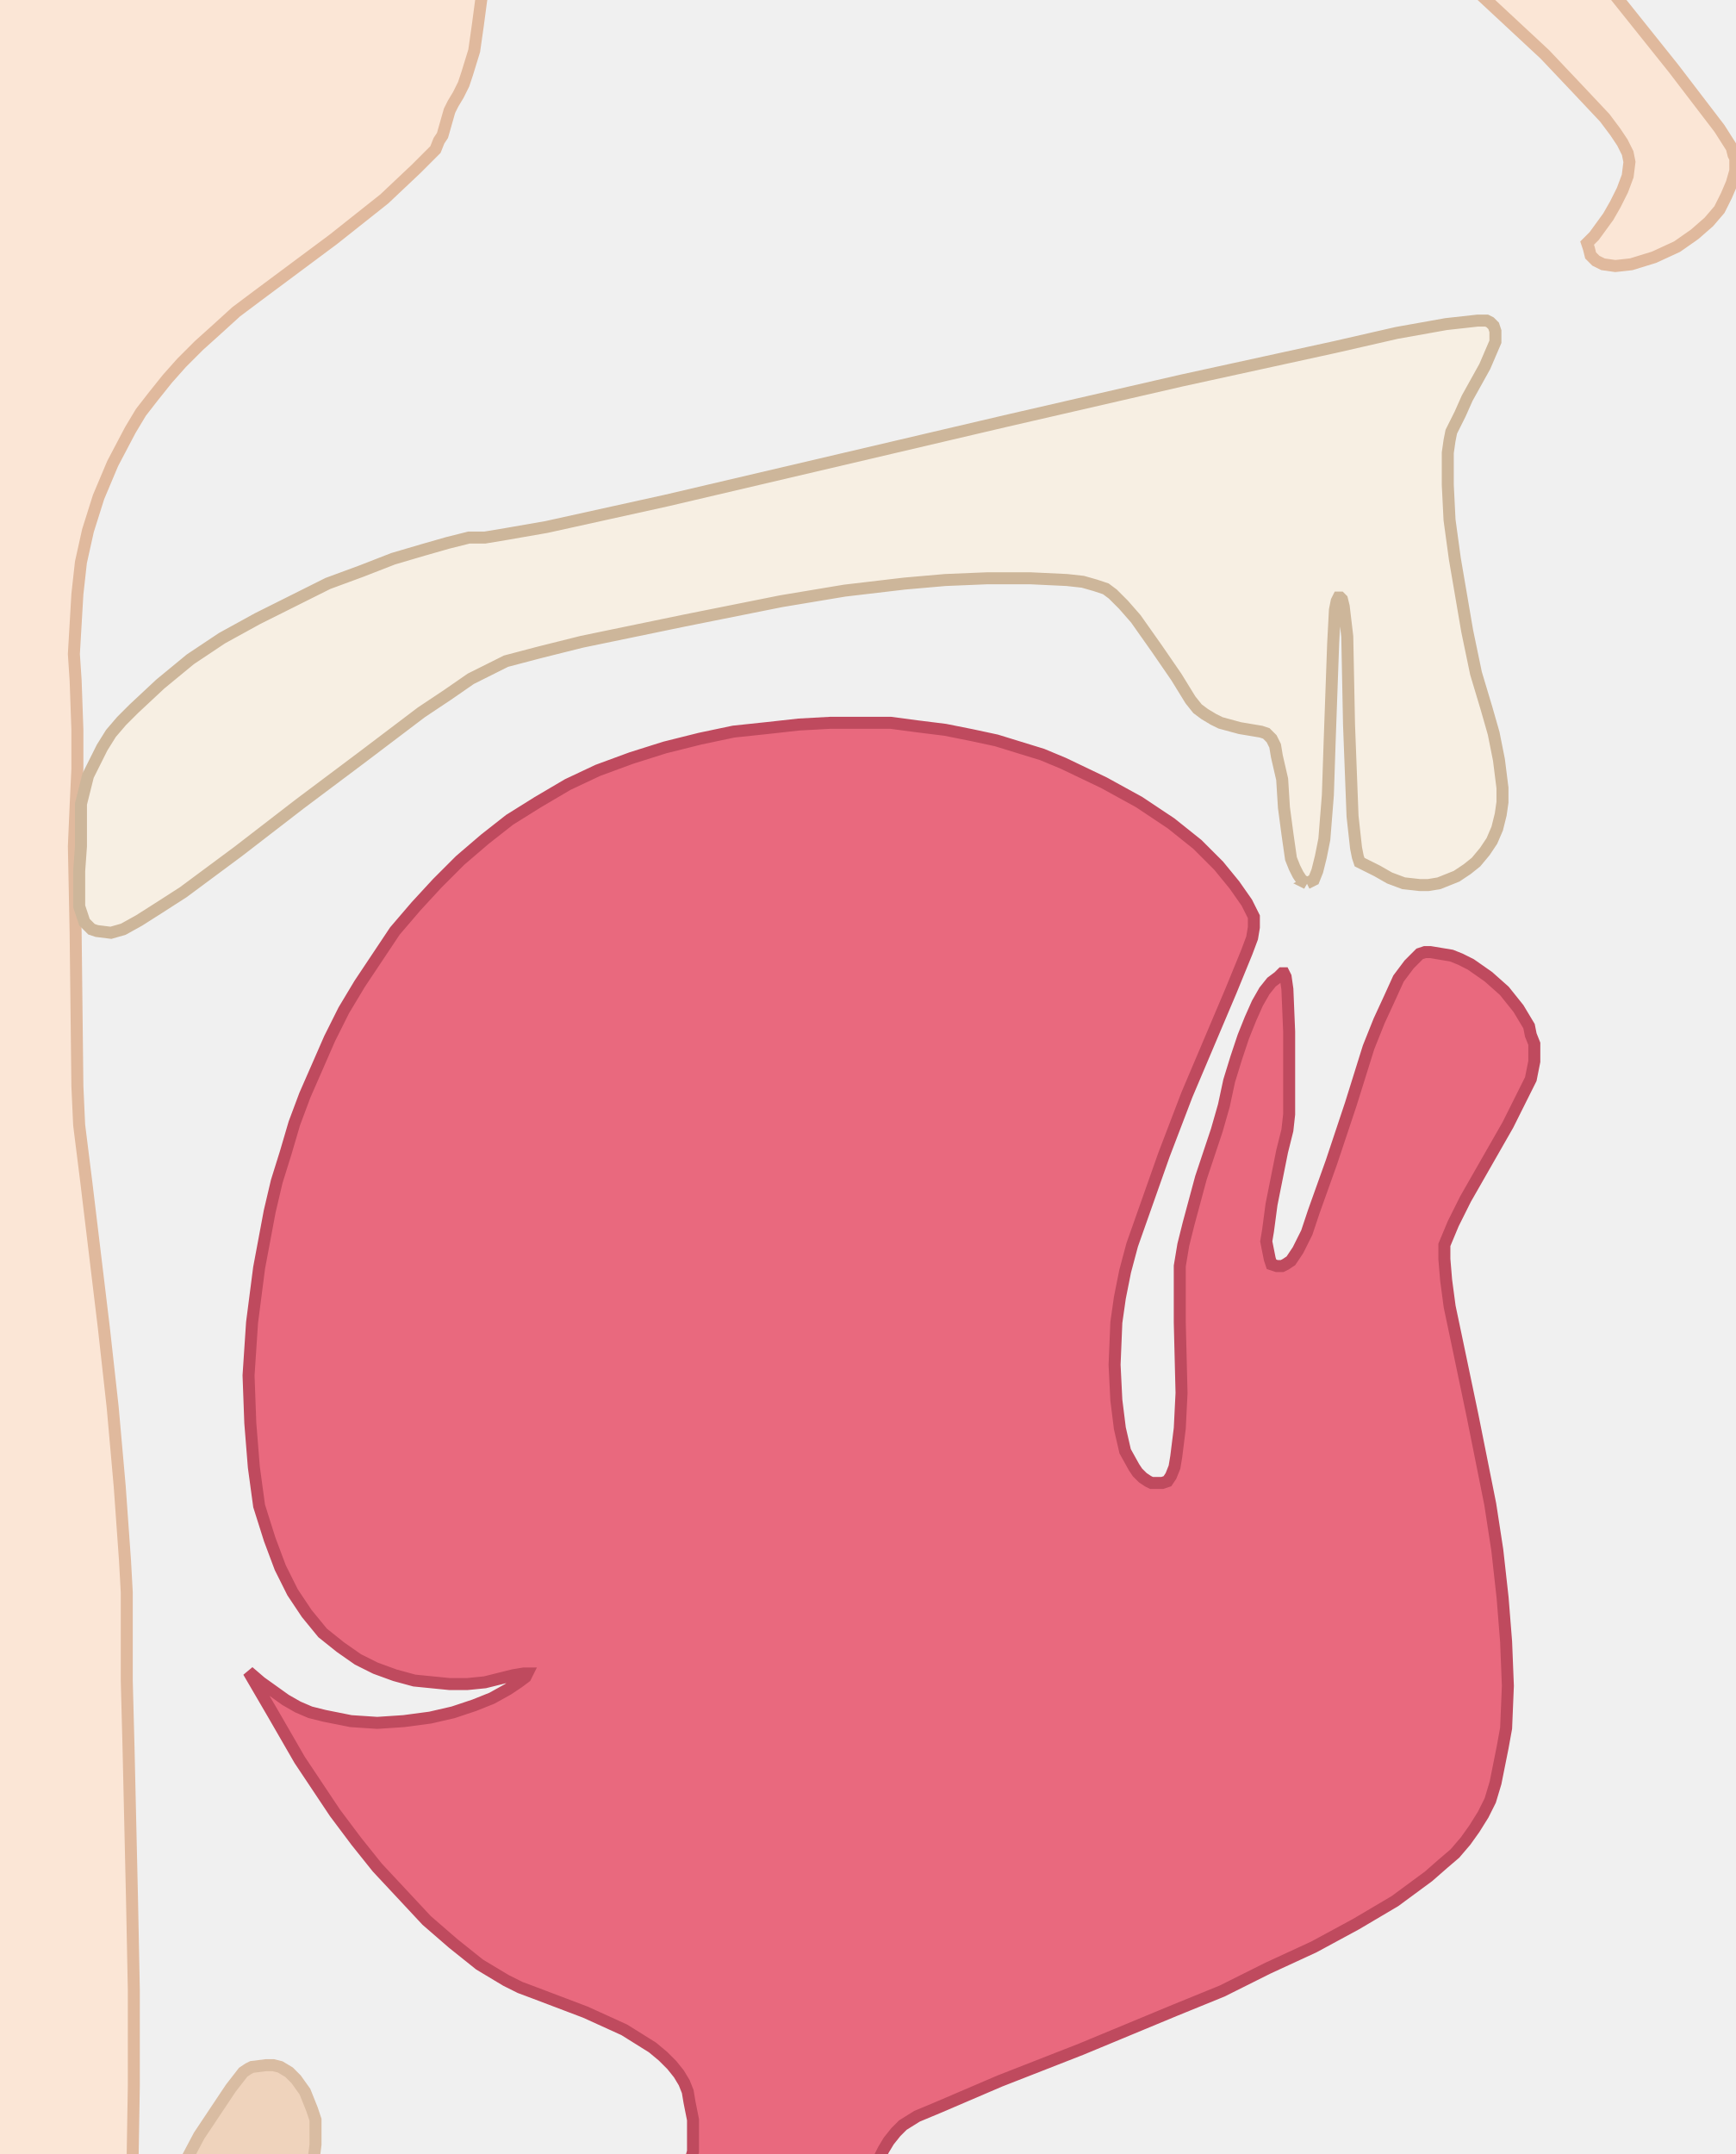
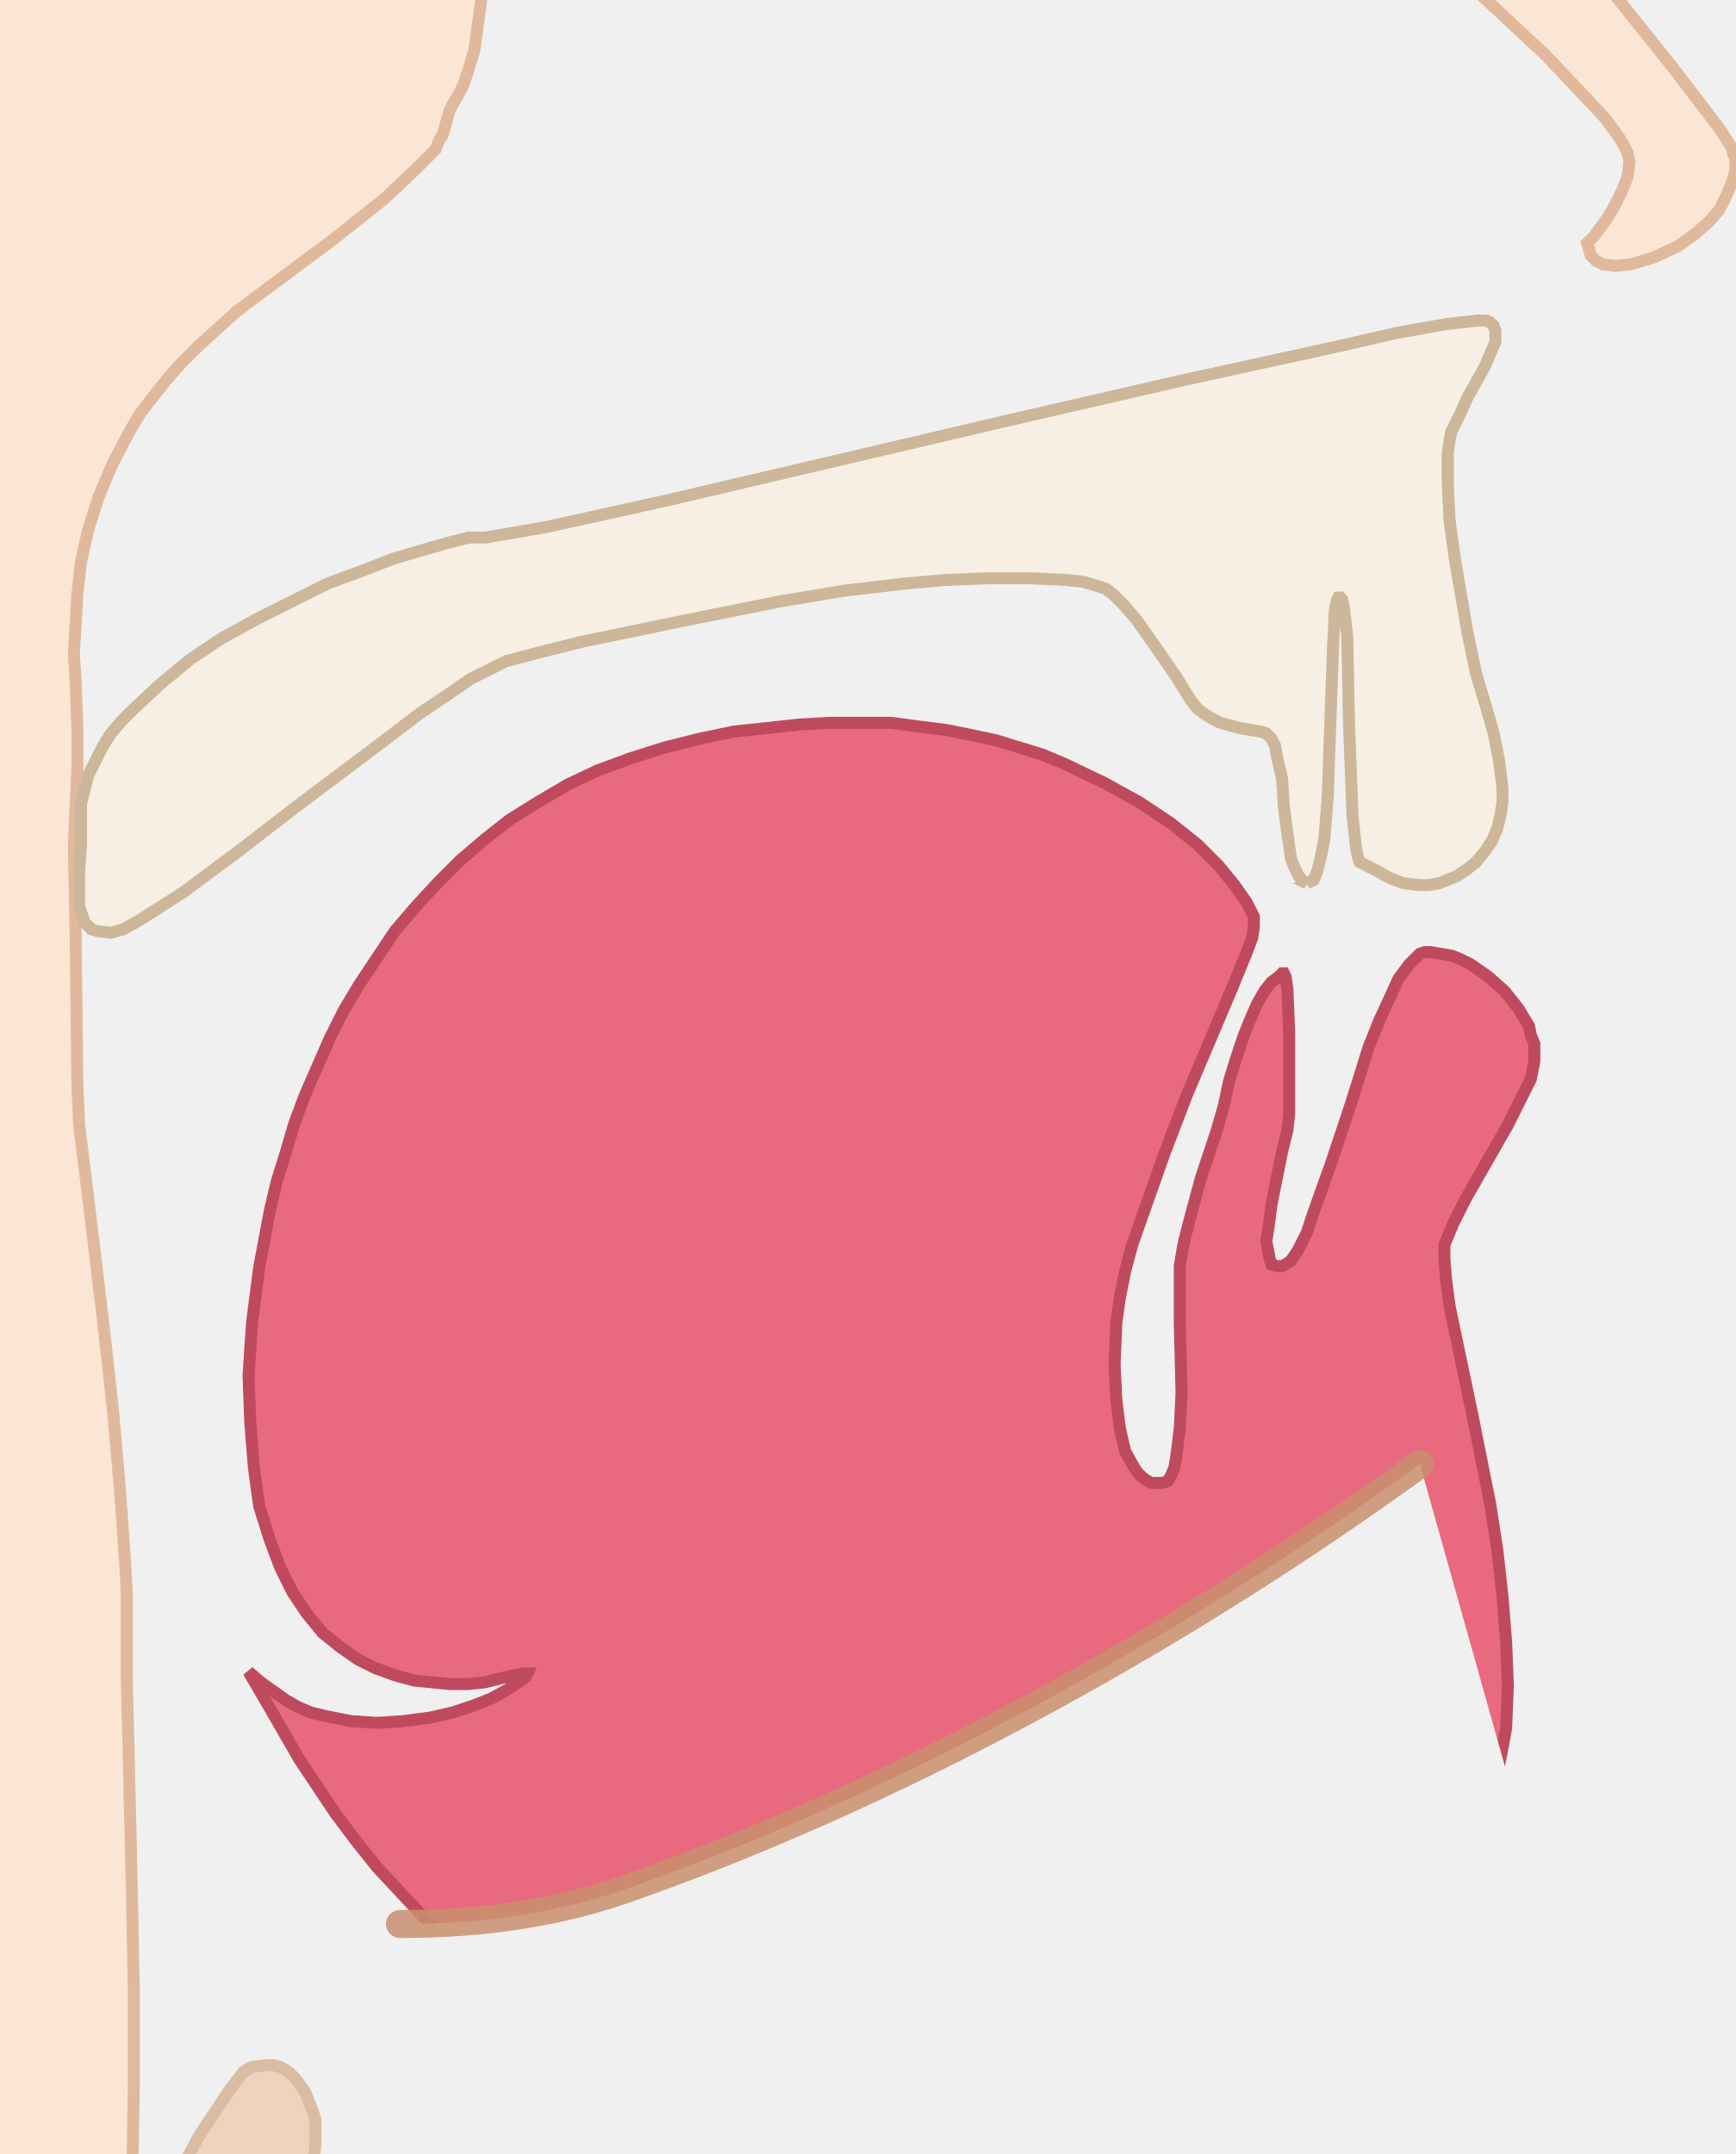
<svg xmlns="http://www.w3.org/2000/svg" viewBox="86 92.8 86.8 107.7" id="svg2" version="1.0">
  <defs id="defs4">
    <pattern y="0" x="0" height="6" width="6" patternUnits="userSpaceOnUse" id="WMFhbasepattern" />
  </defs>
  <path id="path7" d="m 98.249,244.475 0,0 -0.176,-5.115 -0.441,-11.465 -0.177,-6.262 0,-5.644 0,-2.381 0.088,-1.94 0.176,-1.499 0.088,-0.441 0.088,-0.353 0,0 1.235,-2.469 0.794,-1.499 0.706,-1.587 0.618,-1.588 0.441,-1.499 0.088,-0.706 0,-0.618 0,-0.617 -0.176,-0.529 0,0 -0.353,-0.882 -0.441,-0.617 -0.353,-0.353 -0.441,-0.265 -0.353,-0.088 -0.353,0 -0.706,0.088 0,0 -0.176,0.088 -0.265,0.177 -0.617,0.794 -0.706,1.058 -0.882,1.323 -0.794,1.499 -0.706,1.587 -0.529,1.499 -0.441,1.499 0,0 -0.088,0.794 -0.088,1.058 -0.088,2.558 0,3.087 0.088,3.352 0.176,6.791 0,2.91 0,2.381 0,0 -0.176,9.878 -0.088,5.997 5.027,0 z" style="fill:#EFD3BC;stroke:#D9BCA2;stroke-width:0.6" />
  <path id="path9" d="m 88.988,244.475 0,0 1.499,-14.199 1.058,-11.994 0.441,-5.556 0.353,-4.586 0,0 0.264,-5.732 0.088,-5.292 0,-4.851 -0.088,-4.41 -0.176,-7.673 -0.088,-3.352 0,-2.91 0,0 0,-1.499 -0.088,-1.588 -0.264,-3.704 -0.353,-3.969 -0.441,-3.969 -0.882,-7.32 -0.353,-2.822 -0.088,-1.94 0,0 -0.088,-7.673 -0.088,-4.321 0.088,-2.029 0.088,-1.852 0,0 0,-0.97 0,-0.97 -0.088,-2.469 -0.088,-1.323 0.088,-1.499 0.088,-1.499 0.176,-1.587 0.353,-1.588 0.529,-1.676 0.706,-1.676 0.882,-1.676 0.529,-0.882 0.617,-0.794 0.706,-0.882 0.706,-0.794 0.882,-0.882 0.882,-0.794 0.97,-0.882 1.058,-0.794 0,0 3.792,-2.822 2.558,-2.029 1.588,-1.499 0.529,-0.529 0.441,-0.441 0.176,-0.441 0.176,-0.265 0.176,-0.617 0.176,-0.617 0.176,-0.353 0.265,-0.441 0,0 0.264,-0.529 0.176,-0.529 0.353,-1.147 0.176,-1.234 0.176,-1.323 0.265,-1.146 0.264,-1.147 0.264,-0.441 0.265,-0.441 0.353,-0.441 0.441,-0.265 0,0 1.676,-0.794 2.91,-1.058 3.704,-1.411 4.233,-1.411 4.145,-1.323 3.881,-1.058 1.764,-0.441 1.411,-0.265 1.147,-0.176 0.882,0 0,0 1.676,0.264 2.117,0.618 2.558,0.882 2.734,0.97 2.646,1.235 2.646,1.323 1.146,0.617 1.058,0.706 0.97,0.618 0.794,0.706 0,0 3.44,3.087 3.792,3.528 1.587,1.676 1.411,1.499 0.529,0.706 0.353,0.529 0.264,0.529 0.088,0.441 0,0 -0.088,0.706 -0.264,0.706 -0.353,0.706 -0.353,0.618 -0.706,0.97 -0.353,0.353 0,0 0.088,0.264 0.088,0.353 0.265,0.265 0.353,0.176 0.618,0.088 0.794,-0.088 1.146,-0.353 0,0 1.147,-0.529 0.882,-0.618 0.706,-0.617 0.529,-0.617 0.353,-0.706 0.264,-0.618 0.177,-0.618 0,-0.617 0,0 -0.088,-0.176 -0.088,-0.353 -0.617,-0.97 -2.293,-2.998 -3.175,-3.969 -3.616,-4.498 -7.144,-8.731 -2.646,-3.351 -0.794,-1.147 -0.529,-0.794 0,0 -0.264,-0.618 -0.176,-0.617 -0.088,-0.706 -0.088,-0.794 0,-1.676 0.176,-1.764 0.353,-3.881 0.088,-2.028 0,-2.029 0,0 -0.088,-0.97 -0.176,-1.058 -0.441,-1.94 -0.617,-1.852 -0.617,-1.764 -0.706,-1.411 -0.529,-1.147 -0.529,-0.97 0,0 -0.177,-0.706 -0.706,-1.94 -1.146,-2.91 -0.794,-1.852 -0.97,-1.94 -1.058,-2.205 -1.235,-2.205 -1.411,-2.381 -1.587,-2.469 -1.764,-2.558 -1.94,-2.558 -2.117,-2.558 -2.381,-2.558 -2.558,-2.469 -2.734,-2.381 -1.499,-1.147 -1.499,-1.147 -1.587,-1.147 -1.588,-1.058 -1.676,-1.058 -1.764,-0.97 -1.764,-0.97 -1.852,-0.97 -1.94,-0.794 L 108.303,4.674 106.274,3.969 104.157,3.263 102.041,2.646 99.748,2.028 97.455,1.587 95.074,1.147 92.604,0.794 90.135,0.529 87.577,0.353 84.931,0.265 82.197,0.176 79.375,0.265 76.553,0.441 73.643,0.706 70.556,1.058 l -2.999,0.529 -3.175,0.529 -3.263,0.706 0,0 -3.175,0.794 -3.175,0.794 -2.998,0.794 -2.822,0.97 -2.822,0.882 -2.646,0.97 -2.557,0.97 -2.469,1.058 -2.381,1.058 -2.205,1.058 -2.205,1.147 -2.117,1.147 -1.94,1.147 -1.94,1.235 -1.764,1.235 -1.764,1.235 -1.587,1.235 -1.587,1.323 -1.499,1.235 -1.323,1.323 -1.323,1.323 -1.323,1.323 -1.147,1.411 -1.147,1.323 -0.97,1.411 -0.97,1.323 -0.97,1.411 -0.794,1.411 -1.587,2.734 -1.235,2.822 -1.147,2.734 -0.882,2.822 -0.794,2.646 -0.529,2.646 -0.441,2.646 -0.353,2.558 -0.176,2.469 -0.088,2.293 -0.088,2.293 0.088,2.117 0.176,3.881 0.176,3.263 0.176,2.557 0,0 0.176,2.469 0.441,2.999 0.617,3.439 0.794,3.881 1.058,4.057 1.147,4.321 1.411,4.41 1.499,4.41 1.676,4.498 1.764,4.233 1.94,4.057 0.97,1.941 0.97,1.852 1.058,1.764 1.058,1.676 1.058,1.499 1.147,1.411 1.058,1.323 1.147,1.146 1.147,0.97 1.147,0.794 0,0 1.147,0.794 1.147,0.882 1.235,0.882 1.147,1.058 2.381,2.205 2.381,2.469 2.293,2.646 2.205,2.646 2.117,2.734 2.028,2.822 1.852,2.646 1.676,2.558 1.587,2.381 1.323,2.117 1.852,3.351 0.529,1.058 0.264,0.618 0,0 0.177,0.441 0.264,0.618 0.794,1.764 1.058,2.293 0.529,1.411 0.529,1.411 0.441,1.587 0.441,1.676 0.353,1.852 0.265,1.852 0.088,1.852 -0.088,2.028 -0.176,2.029 -0.441,2.117 0,0 -1.323,5.556 -1.676,7.761 -3.881,18.256 -4.763,23.107 45.156,0 z" style="fill:#FBE6D6;stroke:#E0B99D;stroke-width:0.6" />
  <path id="path11" d="m 101.159,205.669 0,0 1.587,-0.618 1.941,-0.529 2.293,-0.529 2.381,-0.353 2.381,-0.353 2.293,-0.088 2.029,0 0.882,0.088 0.706,0.177 0,0 -0.617,0.353 -0.882,0.264 -0.882,0.264 -1.147,0.265 -2.381,0.441 -2.469,0.353 -2.558,0.177 -2.293,0.176 -1.94,0 -1.323,-0.088 0,0 z" style="fill:#EFD3BC;stroke:#D9BCA2;stroke-width:0.6" />
  <path id="path13" d="m 151.342,136.966 0,0 0.176,-0.088 0.176,-0.088 0.176,-0.441 0.176,-0.706 0.176,-0.882 0.176,-2.205 0.088,-2.646 0.177,-4.939 0.088,-1.676 0.088,-0.441 0.088,-0.176 0,0 0.088,0 0.088,0.088 0.088,0.353 0.177,1.499 0.088,4.41 0.176,4.586 0.176,1.587 0.088,0.441 0.088,0.264 0,0 0.882,0.441 0.618,0.353 0.706,0.264 0.794,0.088 0.441,0 0.529,-0.088 0.441,-0.176 0.441,-0.177 0.529,-0.353 0.441,-0.353 0,0 0.441,-0.529 0.353,-0.529 0.265,-0.617 0.176,-0.706 0.088,-0.617 0,-0.706 -0.177,-1.411 -0.264,-1.323 -0.353,-1.235 -0.529,-1.764 0,0 -0.441,-2.117 -0.618,-3.616 -0.265,-1.94 -0.088,-1.764 0,-1.588 0.088,-0.617 0.088,-0.441 0,0 0.441,-0.882 0.353,-0.794 0.882,-1.587 0.265,-0.618 0.265,-0.617 0,-0.529 -0.088,-0.265 -0.176,-0.176 0,0 -0.176,-0.088 -0.441,0 -1.587,0.176 -2.469,0.441 -3.087,0.706 -7.673,1.676 -8.819,2.029 -16.933,3.969 -5.997,1.323 -2.028,0.353 -1.058,0.176 0,0 -0.794,0 -1.058,0.265 -1.234,0.353 -1.499,0.441 -1.587,0.618 -1.676,0.618 -1.764,0.882 -1.764,0.882 -1.764,0.97 -1.587,1.058 -1.499,1.235 -1.323,1.235 -0.618,0.617 -0.529,0.618 -0.441,0.706 -0.353,0.706 -0.353,0.706 -0.176,0.706 -0.177,0.706 0,0.794 0,0 0,1.323 -0.088,1.235 0,0.97 0,0.794 0.176,0.529 0.088,0.265 0.176,0.176 0.177,0.177 0.264,0.088 0.706,0.088 0,0 0.617,-0.176 0.794,-0.441 0.97,-0.617 1.235,-0.794 2.734,-2.028 3.087,-2.381 3.175,-2.381 2.911,-2.205 1.323,-0.882 1.147,-0.794 1.058,-0.529 0.706,-0.353 0,0 1.676,-0.441 2.117,-0.529 5.116,-1.058 4.851,-0.97 3.175,-0.529 0,0 2.999,-0.353 2.029,-0.177 2.117,-0.088 2.117,0 1.852,0.088 0.794,0.088 0.618,0.176 0.529,0.176 0.353,0.264 0,0 0.529,0.529 0.618,0.706 1.058,1.499 0.97,1.411 0.706,1.146 0,0 0.353,0.441 0.353,0.264 0.441,0.265 0.353,0.176 0.97,0.264 1.058,0.177 0,0 0.264,0.088 0.265,0.265 0.176,0.353 0.088,0.529 0.264,1.147 0.088,1.411 0.176,1.323 0.177,1.235 0.176,0.441 0.177,0.353 0.176,0.265 0.265,0.176 0,0 z" style="fill:#F7EFE3;stroke:#CDB69A;stroke-width:0.6" />
-   <path id="path15" d="m 122.237,244.475 0,0 1.235,-7.673 0.97,-6.173 0.353,-2.558 0.176,-1.94 0,0 0,-1.587 0,-1.764 -0.264,-3.439 -0.088,-1.588 0,-1.411 0.088,-1.146 0.088,-0.441 0.176,-0.353 0,0 0.353,-0.618 0.353,-0.794 0.794,-1.941 0.706,-1.94 0.441,-0.882 0.353,-0.794 0,0 0.353,-0.794 0.264,-0.97 0.529,-2.381 0.353,-1.323 0.441,-1.147 0.265,-0.529 0.265,-0.441 0.353,-0.441 0.353,-0.353 0,0 0.706,-0.441 1.058,-0.441 3.087,-1.323 4.057,-1.587 4.674,-1.94 2.381,-0.97 2.293,-1.146 2.293,-1.058 2.117,-1.146 1.94,-1.147 1.676,-1.235 0.706,-0.618 0.618,-0.529 0.529,-0.618 0.441,-0.618 0,0 0.441,-0.706 0.353,-0.706 0.265,-0.882 0.176,-0.882 0.177,-0.882 0.176,-0.97 0.088,-2.117 -0.088,-2.205 -0.176,-2.205 -0.265,-2.381 -0.353,-2.293 -0.882,-4.409 -0.794,-3.792 -0.353,-1.676 -0.176,-1.323 -0.088,-1.058 0,-0.706 0,0 0.441,-1.058 0.617,-1.235 1.411,-2.469 0.706,-1.235 0.617,-1.235 0.529,-1.058 0.088,-0.441 0.088,-0.441 0,0 0,-0.441 0,-0.441 -0.176,-0.441 -0.088,-0.441 -0.529,-0.882 -0.706,-0.882 -0.794,-0.706 -0.882,-0.617 -0.529,-0.265 -0.441,-0.176 -0.529,-0.088 -0.529,-0.088 0,0 -0.264,0 -0.265,0.088 -0.265,0.265 -0.264,0.265 -0.529,0.706 -0.441,0.97 -0.529,1.147 -0.529,1.323 -0.882,2.822 -0.97,2.911 -0.882,2.469 -0.353,1.058 -0.441,0.882 -0.353,0.529 -0.265,0.176 -0.176,0.088 0,0 -0.264,0 -0.265,-0.088 -0.088,-0.264 -0.088,-0.441 -0.088,-0.441 0.088,-0.529 0.176,-1.323 0.529,-2.646 0.264,-1.058 0.088,-0.794 0,0 0,-4.145 -0.088,-2.117 -0.088,-0.617 -0.088,-0.176 -0.088,0 0,0 -0.176,0.176 -0.353,0.264 -0.353,0.441 -0.353,0.617 -0.353,0.794 -0.353,0.882 -0.353,1.058 -0.353,1.146 0,0 -0.265,1.235 -0.353,1.234 -0.794,2.381 -0.618,2.293 -0.264,1.058 -0.176,1.058 0,0 0,1.235 0,1.587 0.088,3.528 -0.088,1.764 -0.176,1.411 -0.088,0.529 -0.176,0.441 -0.177,0.265 -0.264,0.088 0,0 -0.264,0 -0.265,0 -0.176,-0.088 -0.264,-0.176 -0.265,-0.264 -0.176,-0.265 -0.441,-0.794 -0.264,-1.147 -0.176,-1.411 -0.088,-1.764 0.088,-2.117 0,0 0.176,-1.235 0.264,-1.323 0.353,-1.323 0.529,-1.499 1.058,-2.998 1.146,-2.999 2.205,-5.203 0.794,-1.94 0.264,-0.706 0.088,-0.529 0,0 0,-0.264 0,-0.265 -0.353,-0.706 -0.617,-0.882 -0.794,-0.97 -1.058,-1.058 -1.323,-1.058 -1.588,-1.058 -1.764,-0.97 -2.028,-0.97 -1.058,-0.441 -1.147,-0.353 -1.146,-0.353 -1.235,-0.265 -1.323,-0.264 -1.411,-0.176 -1.323,-0.176 -1.499,0 -1.499,0 -1.587,0.088 -1.587,0.176 -1.676,0.177 -1.676,0.353 -1.764,0.441 0,0 -1.676,0.529 -1.676,0.617 -1.499,0.706 -1.499,0.882 -1.411,0.882 -1.235,0.97 -1.235,1.058 -1.146,1.146 -1.058,1.147 -1.058,1.235 -0.882,1.323 -0.882,1.323 -0.794,1.323 -0.706,1.411 -0.617,1.411 -0.618,1.411 -0.529,1.411 -0.441,1.499 -0.441,1.411 -0.353,1.499 -0.529,2.822 -0.353,2.734 -0.176,2.646 0.088,2.381 0.177,2.205 0.264,1.94 0,0 0.529,1.676 0.529,1.411 0.617,1.235 0.706,1.058 0.794,0.97 0.882,0.706 0.882,0.617 0.882,0.441 0.97,0.353 0.97,0.264 0.882,0.088 0.882,0.088 0.882,0 0.882,-0.088 0.706,-0.176 0.706,-0.176 0,0 0.529,-0.088 0.176,0 0,0 -0.088,0.177 -0.353,0.264 -0.529,0.353 -0.794,0.441 -0.882,0.353 -1.058,0.353 -1.146,0.264 -1.323,0.176 -1.323,0.088 -1.323,-0.088 -1.323,-0.265 -0.706,-0.176 -0.618,-0.265 -0.618,-0.353 -0.617,-0.441 -0.617,-0.441 -0.618,-0.529 0,0 1.235,2.117 1.323,2.293 1.764,2.646 1.058,1.411 1.058,1.323 1.235,1.323 1.234,1.323 1.323,1.147 1.323,1.058 1.323,0.794 0.706,0.353 0.706,0.264 0,0 2.558,0.97 1.94,0.882 0.706,0.441 0.706,0.441 0.529,0.441 0.441,0.441 0.353,0.441 0.265,0.441 0.176,0.441 0.088,0.529 0.176,0.882 0,1.058 0,0 0,0.529 -0.176,0.618 -0.176,0.617 -0.353,0.617 -0.706,1.323 -0.97,1.499 -0.882,1.588 -0.882,1.676 -0.353,0.794 -0.353,0.882 -0.264,0.97 -0.176,0.882 0,0 -0.441,2.734 -0.794,4.057 -2.293,10.407 -2.293,9.878 -0.882,3.616 -0.529,1.94 14.111,0 z" style="fill:#E9697E;stroke:#BF4A5E;stroke-width:0.6" />
+   <path mask="url(#m-neutral)" id="path15" d="m 122.237,244.475 0,0 1.235,-7.673 0.97,-6.173 0.353,-2.558 0.176,-1.94 0,0 0,-1.587 0,-1.764 -0.264,-3.439 -0.088,-1.588 0,-1.411 0.088,-1.146 0.088,-0.441 0.176,-0.353 0,0 0.353,-0.618 0.353,-0.794 0.794,-1.941 0.706,-1.94 0.441,-0.882 0.353,-0.794 0,0 0.353,-0.794 0.264,-0.97 0.529,-2.381 0.353,-1.323 0.441,-1.147 0.265,-0.529 0.265,-0.441 0.353,-0.441 0.353,-0.353 0,0 0.706,-0.441 1.058,-0.441 3.087,-1.323 4.057,-1.587 4.674,-1.94 2.381,-0.97 2.293,-1.146 2.293,-1.058 2.117,-1.146 1.94,-1.147 1.676,-1.235 0.706,-0.618 0.618,-0.529 0.529,-0.618 0.441,-0.618 0,0 0.441,-0.706 0.353,-0.706 0.265,-0.882 0.176,-0.882 0.177,-0.882 0.176,-0.97 0.088,-2.117 -0.088,-2.205 -0.176,-2.205 -0.265,-2.381 -0.353,-2.293 -0.882,-4.409 -0.794,-3.792 -0.353,-1.676 -0.176,-1.323 -0.088,-1.058 0,-0.706 0,0 0.441,-1.058 0.617,-1.235 1.411,-2.469 0.706,-1.235 0.617,-1.235 0.529,-1.058 0.088,-0.441 0.088,-0.441 0,0 0,-0.441 0,-0.441 -0.176,-0.441 -0.088,-0.441 -0.529,-0.882 -0.706,-0.882 -0.794,-0.706 -0.882,-0.617 -0.529,-0.265 -0.441,-0.176 -0.529,-0.088 -0.529,-0.088 0,0 -0.264,0 -0.265,0.088 -0.265,0.265 -0.264,0.265 -0.529,0.706 -0.441,0.97 -0.529,1.147 -0.529,1.323 -0.882,2.822 -0.97,2.911 -0.882,2.469 -0.353,1.058 -0.441,0.882 -0.353,0.529 -0.265,0.176 -0.176,0.088 0,0 -0.264,0 -0.265,-0.088 -0.088,-0.264 -0.088,-0.441 -0.088,-0.441 0.088,-0.529 0.176,-1.323 0.529,-2.646 0.264,-1.058 0.088,-0.794 0,0 0,-4.145 -0.088,-2.117 -0.088,-0.617 -0.088,-0.176 -0.088,0 0,0 -0.176,0.176 -0.353,0.264 -0.353,0.441 -0.353,0.617 -0.353,0.794 -0.353,0.882 -0.353,1.058 -0.353,1.146 0,0 -0.265,1.235 -0.353,1.234 -0.794,2.381 -0.618,2.293 -0.264,1.058 -0.176,1.058 0,0 0,1.235 0,1.587 0.088,3.528 -0.088,1.764 -0.176,1.411 -0.088,0.529 -0.176,0.441 -0.177,0.265 -0.264,0.088 0,0 -0.264,0 -0.265,0 -0.176,-0.088 -0.264,-0.176 -0.265,-0.264 -0.176,-0.265 -0.441,-0.794 -0.264,-1.147 -0.176,-1.411 -0.088,-1.764 0.088,-2.117 0,0 0.176,-1.235 0.264,-1.323 0.353,-1.323 0.529,-1.499 1.058,-2.998 1.146,-2.999 2.205,-5.203 0.794,-1.94 0.264,-0.706 0.088,-0.529 0,0 0,-0.264 0,-0.265 -0.353,-0.706 -0.617,-0.882 -0.794,-0.97 -1.058,-1.058 -1.323,-1.058 -1.588,-1.058 -1.764,-0.97 -2.028,-0.97 -1.058,-0.441 -1.147,-0.353 -1.146,-0.353 -1.235,-0.265 -1.323,-0.264 -1.411,-0.176 -1.323,-0.176 -1.499,0 -1.499,0 -1.587,0.088 -1.587,0.176 -1.676,0.177 -1.676,0.353 -1.764,0.441 0,0 -1.676,0.529 -1.676,0.617 -1.499,0.706 -1.499,0.882 -1.411,0.882 -1.235,0.97 -1.235,1.058 -1.146,1.146 -1.058,1.147 -1.058,1.235 -0.882,1.323 -0.882,1.323 -0.794,1.323 -0.706,1.411 -0.617,1.411 -0.618,1.411 -0.529,1.411 -0.441,1.499 -0.441,1.411 -0.353,1.499 -0.529,2.822 -0.353,2.734 -0.176,2.646 0.088,2.381 0.177,2.205 0.264,1.94 0,0 0.529,1.676 0.529,1.411 0.617,1.235 0.706,1.058 0.794,0.97 0.882,0.706 0.882,0.617 0.882,0.441 0.97,0.353 0.97,0.264 0.882,0.088 0.882,0.088 0.882,0 0.882,-0.088 0.706,-0.176 0.706,-0.176 0,0 0.529,-0.088 0.176,0 0,0 -0.088,0.177 -0.353,0.264 -0.529,0.353 -0.794,0.441 -0.882,0.353 -1.058,0.353 -1.146,0.264 -1.323,0.176 -1.323,0.088 -1.323,-0.088 -1.323,-0.265 -0.706,-0.176 -0.618,-0.265 -0.618,-0.353 -0.617,-0.441 -0.617,-0.441 -0.618,-0.529 0,0 1.235,2.117 1.323,2.293 1.764,2.646 1.058,1.411 1.058,1.323 1.235,1.323 1.234,1.323 1.323,1.147 1.323,1.058 1.323,0.794 0.706,0.353 0.706,0.264 0,0 2.558,0.97 1.94,0.882 0.706,0.441 0.706,0.441 0.529,0.441 0.441,0.441 0.353,0.441 0.265,0.441 0.176,0.441 0.088,0.529 0.176,0.882 0,1.058 0,0 0,0.529 -0.176,0.618 -0.176,0.617 -0.353,0.617 -0.706,1.323 -0.97,1.499 -0.882,1.588 -0.882,1.676 -0.353,0.794 -0.353,0.882 -0.264,0.97 -0.176,0.882 0,0 -0.441,2.734 -0.794,4.057 -2.293,10.407 -2.293,9.878 -0.882,3.616 -0.529,1.94 14.111,0 z" style="fill:#E9697E;stroke:#BF4A5E;stroke-width:0.6" />
+   <defs>
+     <mask id="m-neutral" maskUnits="userSpaceOnUse" x="0" y="0" width="300" height="300">
+       <rect x="0" y="0" width="300" height="300" fill="white" />
+       <path d="M157,166 C146,174 132,182 118,187 C114,188.5 110,189 106,189 L106,230 L175,230 Z" fill="black" />
+     </mask>
+   </defs>
+   <path d="M157,166 C146,174 132,182 118,187 C114,188.5 110,189 106,189" fill="none" stroke="#C98F6E" stroke-width="1.4" stroke-linecap="round" opacity="0.85" />
</svg>
